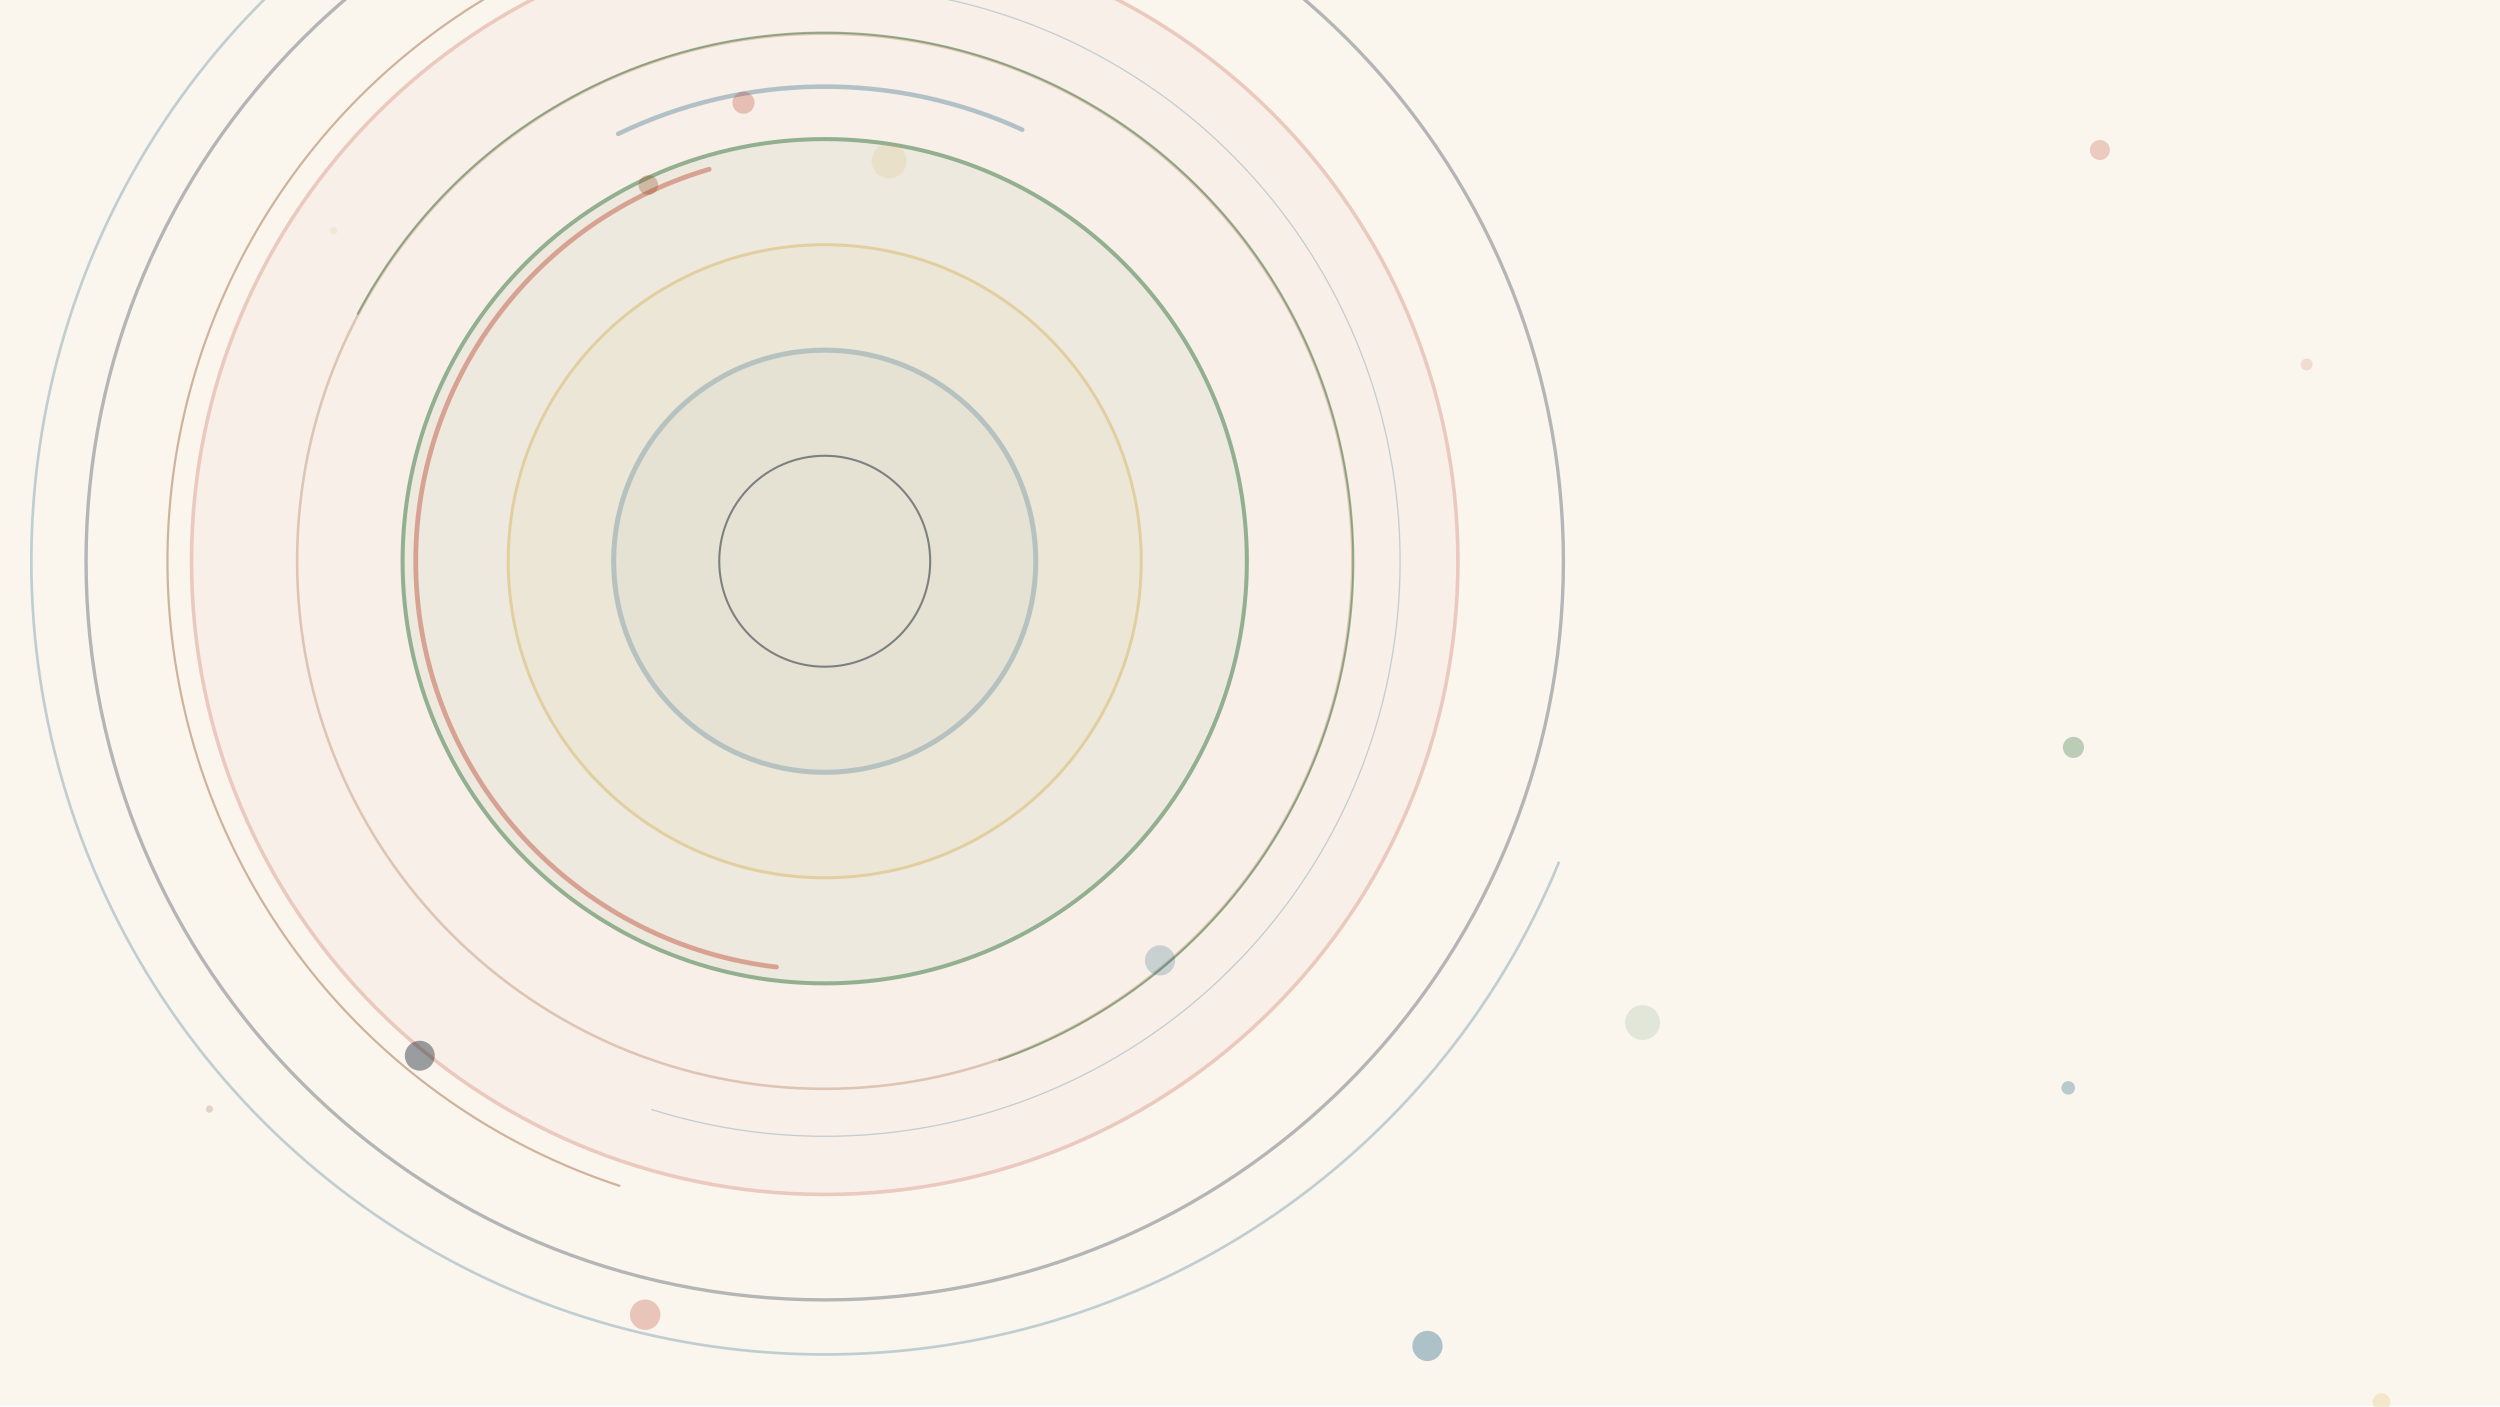
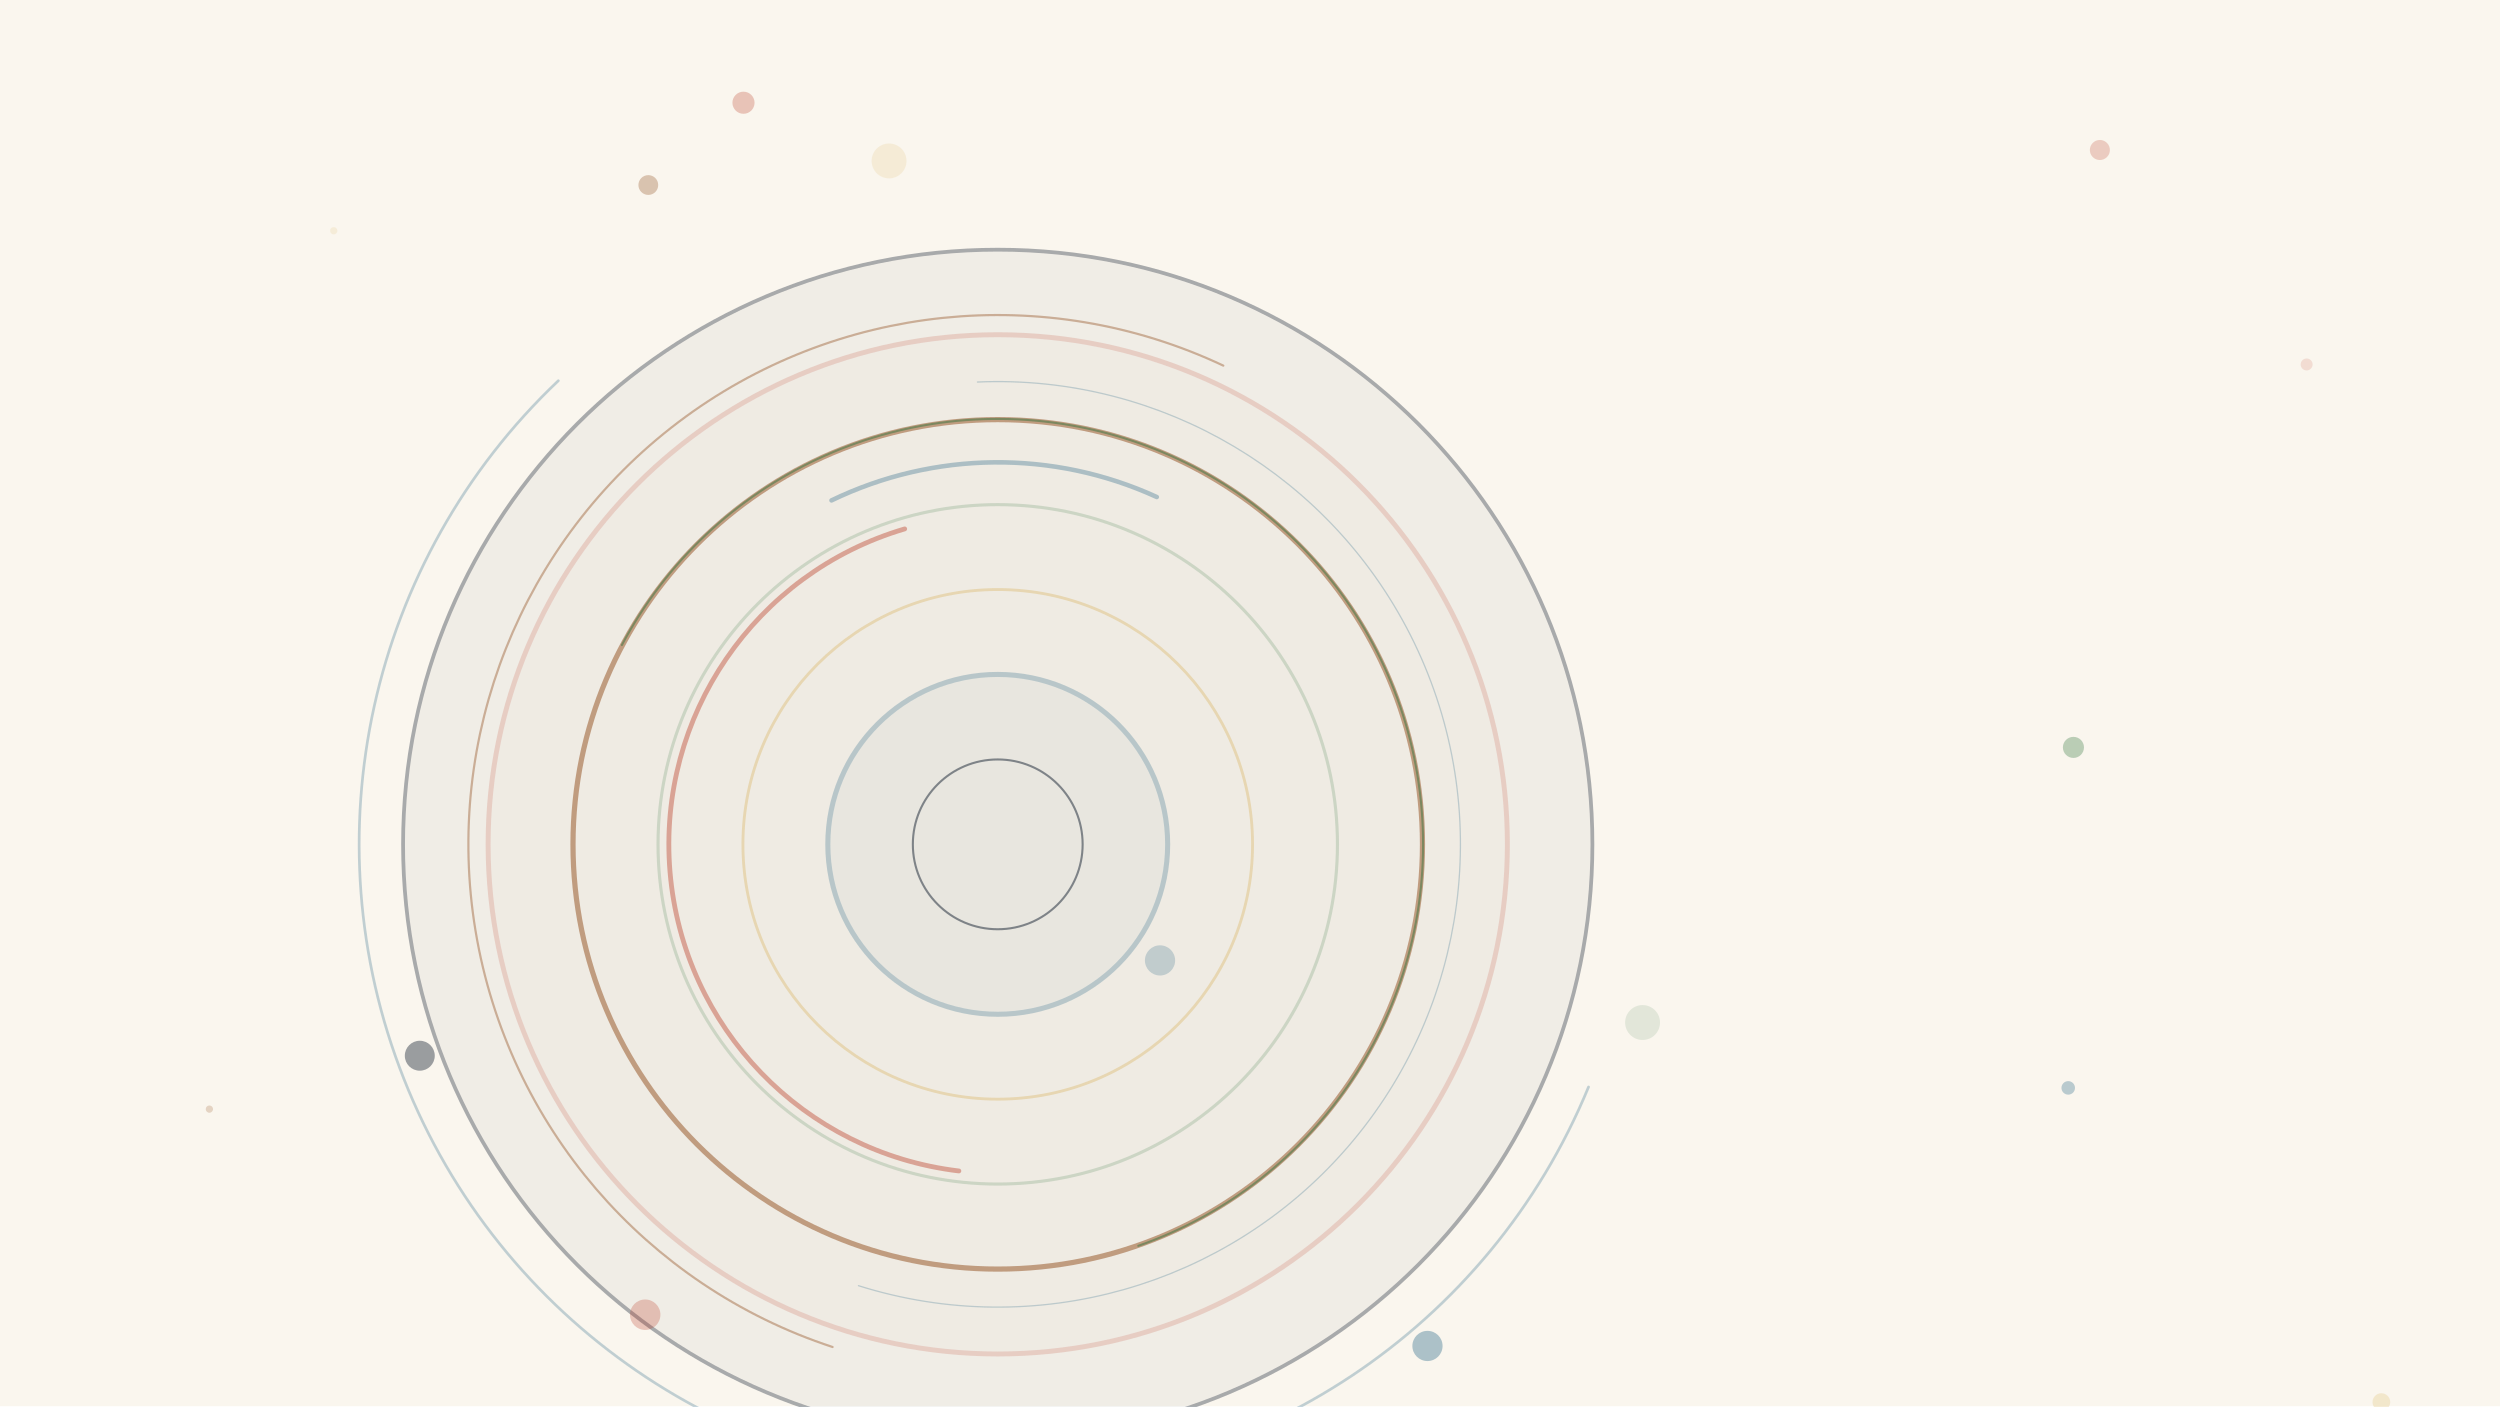
<svg xmlns="http://www.w3.org/2000/svg" viewBox="0 0 1920 1080" width="1920" height="1080">
  <rect width="1920" height="1080" fill="#FAF6EE" />
-   <circle cx="633.39" cy="431.024" r="567.3" fill="none" fill-opacity="0.00" stroke="#0A1628" stroke-width="2.6" opacity="0.29" />
-   <circle cx="633.39" cy="431.024" r="486.3" fill="#B7311A" fill-opacity="0.14" stroke="#B7311A" stroke-width="2.8" opacity="0.23" />
-   <circle cx="633.39" cy="431.024" r="405.2" fill="none" fill-opacity="0.00" stroke="#8B4513" stroke-width="2.0" opacity="0.25" />
-   <circle cx="633.39" cy="431.024" r="324.2" fill="#2B7038" fill-opacity="0.10" stroke="#2B7038" stroke-width="3.1" opacity="0.50" />
-   <circle cx="633.39" cy="431.024" r="243.1" fill="#D4A843" fill-opacity="0.13" stroke="#D4A843" stroke-width="2.3" opacity="0.41" />
-   <circle cx="633.39" cy="431.024" r="162.1" fill="#1B5E80" fill-opacity="0.13" stroke="#1B5E80" stroke-width="3.9" opacity="0.26" />
-   <circle cx="633.39" cy="431.024" r="81.0" fill="none" fill-opacity="0.00" stroke="#0A1628" stroke-width="1.6" opacity="0.48" />
-   <path d="M 474.8 102.8 A 364.5 364.5 0 0 1 785.1 99.6" fill="none" stroke="#1B5E80" stroke-width="3.5" opacity="0.32" stroke-linecap="round" />
-   <path d="M 274.8 240.9 A 405.9 405.9 0 1 1 767.5 814.1" fill="none" stroke="#2B7038" stroke-width="1.6" opacity="0.46" stroke-linecap="round" />
-   <path d="M 596.3 742.7 A 313.8 313.8 0 0 1 544.6 130.0" fill="none" stroke="#B7311A" stroke-width="3.7" opacity="0.39" stroke-linecap="round" />
-   <path d="M 475.7 910.7 A 504.9 504.9 0 1 1 848.6 -25.7" fill="none" stroke="#8B4513" stroke-width="1.7" opacity="0.38" stroke-linecap="round" />
-   <path d="M 1197.1 662.6 A 609.4 609.4 0 1 1 214.1 -11.3" fill="none" stroke="#1B5E80" stroke-width="2.1" opacity="0.26" stroke-linecap="round" />
-   <path d="M 614.0 -10.1 A 441.6 441.6 0 1 1 500.5 852.1" fill="none" stroke="#1B5E80" stroke-width="1.0" opacity="0.24" stroke-linecap="round" />
+   <circle cx="766.264" cy="648.46" r="456.7" fill="#0A1628" fill-opacity="0.11" stroke="#0A1628" stroke-width="2.9" opacity="0.34" />
+   <circle cx="766.264" cy="648.46" r="391.4" fill="#B7311A" fill-opacity="0.08" stroke="#B7311A" stroke-width="3.8" opacity="0.17" />
+   <circle cx="766.264" cy="648.46" r="326.2" fill="none" fill-opacity="0.00" stroke="#8B4513" stroke-width="4.0" opacity="0.48" />
+   <circle cx="766.264" cy="648.46" r="260.9" fill="none" fill-opacity="0.00" stroke="#2B7038" stroke-width="2.4" opacity="0.18" />
+   <circle cx="766.264" cy="648.46" r="195.7" fill="none" fill-opacity="0.00" stroke="#D4A843" stroke-width="2.2" opacity="0.31" />
+   <circle cx="766.264" cy="648.46" r="130.5" fill="#1B5E80" fill-opacity="0.13" stroke="#1B5E80" stroke-width="3.9" opacity="0.26" />
+   <circle cx="766.264" cy="648.46" r="65.2" fill="none" fill-opacity="0.00" stroke="#0A1628" stroke-width="1.6" opacity="0.48" />
+   <path d="M 638.6 384.3 A 293.4 293.4 0 0 1 888.4 381.7" fill="none" stroke="#1B5E80" stroke-width="3.5" opacity="0.32" stroke-linecap="round" />
+   <path d="M 477.6 495.4 A 326.7 326.7 0 1 1 874.2 956.8" fill="none" stroke="#2B7038" stroke-width="1.6" opacity="0.46" stroke-linecap="round" />
+   <path d="M 736.4 899.3 A 252.6 252.6 0 0 1 694.8 406.2" fill="none" stroke="#B7311A" stroke-width="3.7" opacity="0.39" stroke-linecap="round" />
+   <path d="M 639.4 1034.5 A 406.4 406.4 0 1 1 939.5 280.8" fill="none" stroke="#8B4513" stroke-width="1.7" opacity="0.38" stroke-linecap="round" />
+   <path d="M 1220.0 834.8 A 490.5 490.5 0 1 1 428.8 292.4" fill="none" stroke="#1B5E80" stroke-width="2.1" opacity="0.26" stroke-linecap="round" />
+   <path d="M 750.7 293.4 A 355.4 355.4 0 1 1 659.3 987.4" fill="none" stroke="#1B5E80" stroke-width="1.0" opacity="0.24" stroke-linecap="round" />
  <circle cx="682.8" cy="123.6" r="13.4" fill="#D4A843" opacity="0.14" />
  <circle cx="1592.4" cy="574.0" r="8.1" fill="#2B7038" opacity="0.31" />
  <circle cx="571.0" cy="78.9" r="8.5" fill="#B7311A" opacity="0.26" />
  <circle cx="256.3" cy="177.2" r="2.8" fill="#D4A843" opacity="0.13" />
  <circle cx="495.5" cy="1009.7" r="11.7" fill="#B7311A" opacity="0.25" />
  <circle cx="322.4" cy="810.8" r="11.5" fill="#0A1628" opacity="0.40" />
  <circle cx="1261.5" cy="785.3" r="13.4" fill="#2B7038" opacity="0.12" />
  <circle cx="1771.5" cy="279.9" r="4.6" fill="#B7311A" opacity="0.13" />
  <circle cx="1828.9" cy="1076.8" r="6.8" fill="#D4A843" opacity="0.20" />
  <circle cx="1096.3" cy="1033.7" r="11.6" fill="#1B5E80" opacity="0.35" />
  <circle cx="160.8" cy="851.8" r="2.8" fill="#8B4513" opacity="0.20" />
  <circle cx="1588.4" cy="835.5" r="5.2" fill="#1B5E80" opacity="0.29" />
  <circle cx="1612.7" cy="115.2" r="7.7" fill="#B7311A" opacity="0.22" />
  <circle cx="890.9" cy="737.6" r="11.6" fill="#1B5E80" opacity="0.22" />
  <circle cx="497.9" cy="142.1" r="7.6" fill="#8B4513" opacity="0.29" />
</svg>
